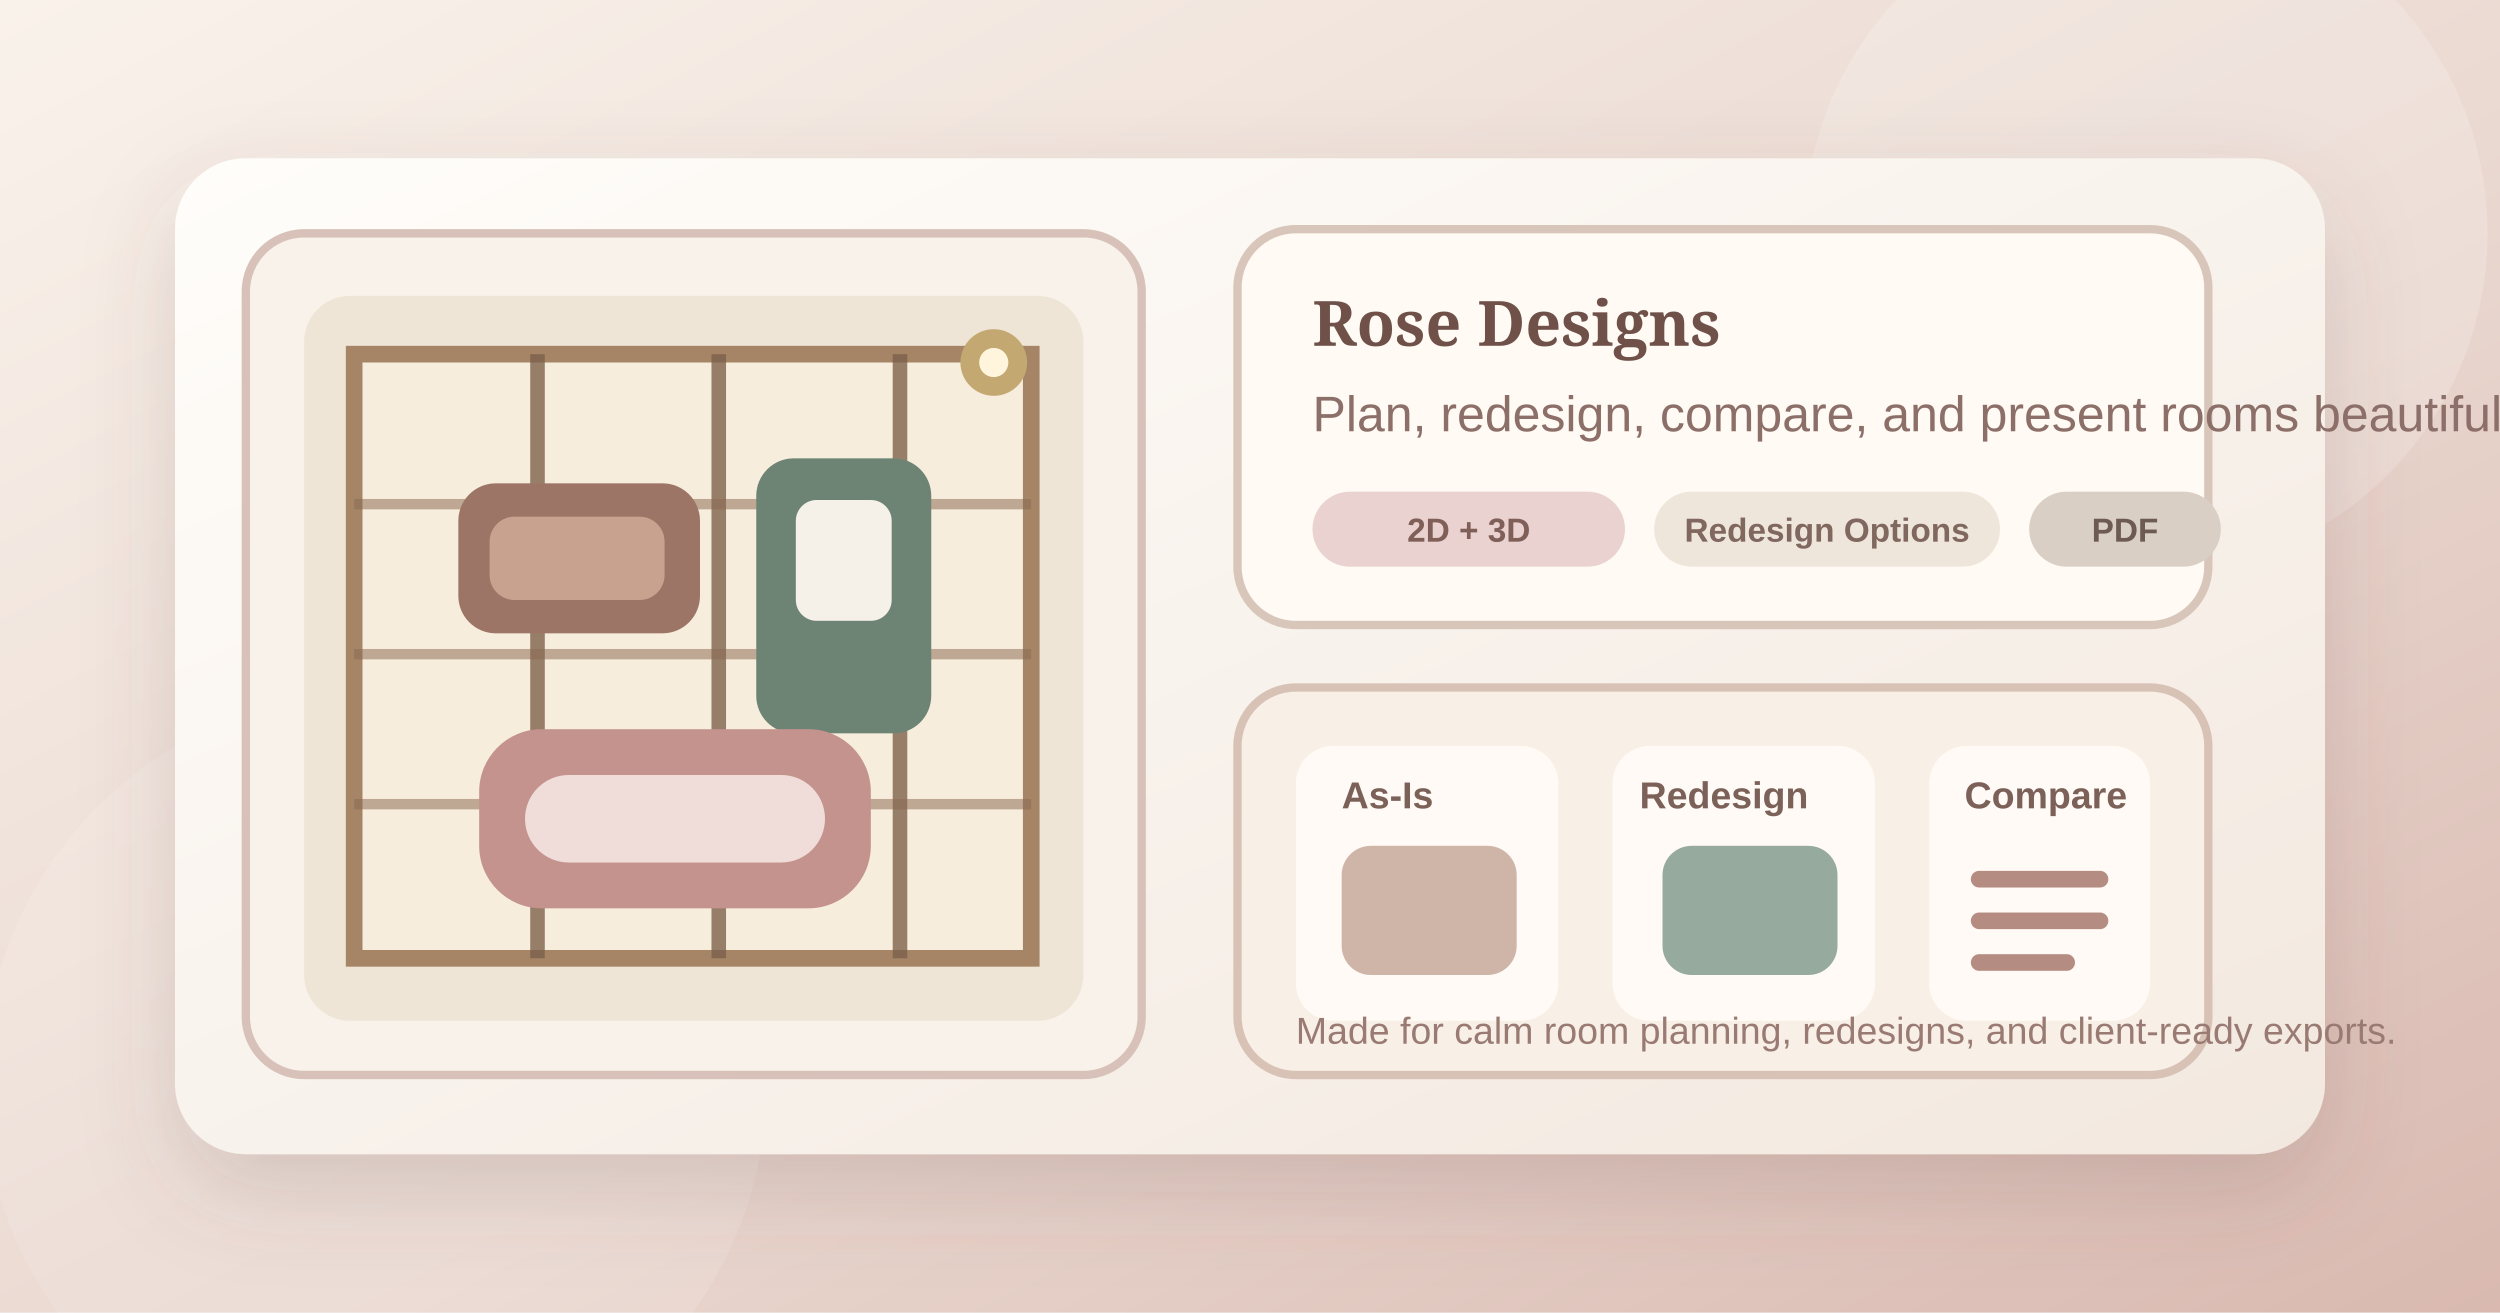
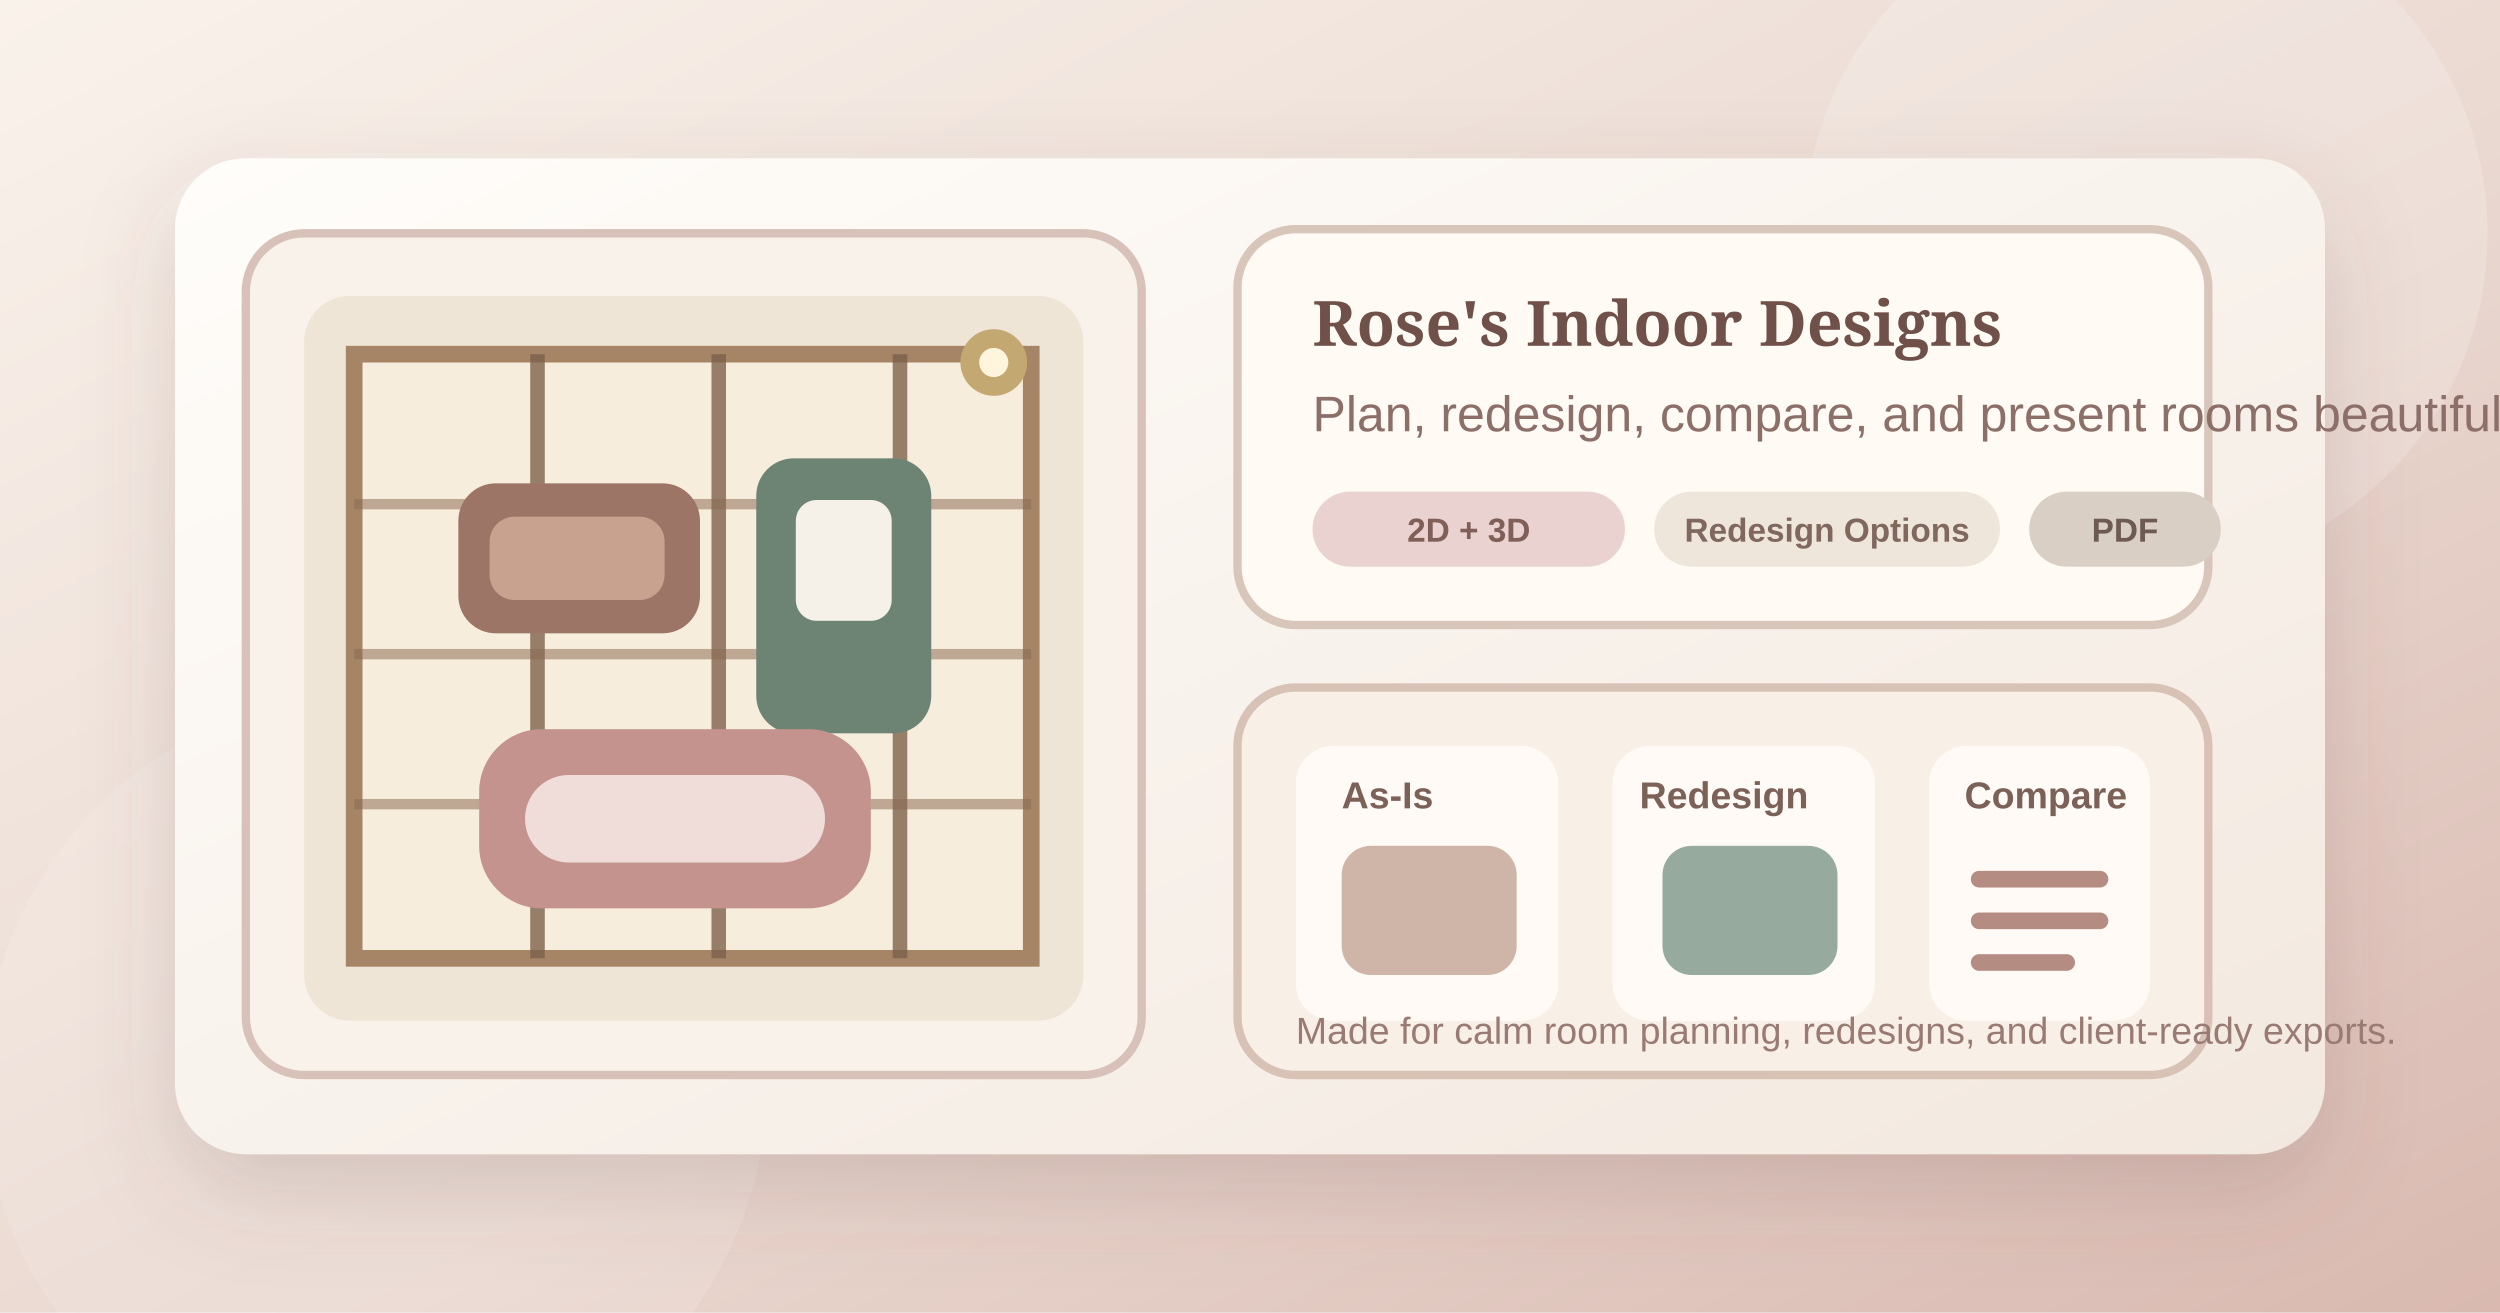
<svg xmlns="http://www.w3.org/2000/svg" viewBox="0 0 1200 630" role="img" aria-labelledby="title desc">
  <defs>
    <linearGradient id="bg" x1="0" y1="0" x2="1" y2="1">
      <stop offset="0%" stop-color="#f9f2eb" />
      <stop offset="55%" stop-color="#ead9d1" />
      <stop offset="100%" stop-color="#d9b9b0" />
    </linearGradient>
    <linearGradient id="panel" x1="0" y1="0" x2="1" y2="1">
      <stop offset="0%" stop-color="#fffdfa" />
      <stop offset="100%" stop-color="#f2e8df" />
    </linearGradient>
    <filter id="shadow" x="-20%" y="-20%" width="140%" height="140%">
      <feDropShadow dx="0" dy="18" stdDeviation="22" flood-color="#6d514b" flood-opacity=".18" />
    </filter>
  </defs>
  <rect width="1200" height="630" fill="url(#bg)" />
  <circle cx="1030" cy="112" r="164" fill="#ffffff" opacity=".18" />
  <circle cx="180" cy="520" r="188" fill="#ffffff" opacity=".12" />
  <g filter="url(#shadow)">
    <rect x="84" y="76" width="1032" height="478" rx="34" fill="url(#panel)" />
  </g>
  <rect x="118" y="112" width="430" height="404" rx="28" fill="#f8f2ea" stroke="#d7c1b8" stroke-width="4" />
  <rect x="146" y="142" width="374" height="348" rx="22" fill="#efe5d6" />
  <path d="M170 170h325v290H170z" fill="#f7eddc" stroke="#a68567" stroke-width="8" />
  <path d="M258 170v290M345 170v290M432 170v290" stroke="#7b5f49" stroke-width="7" opacity=".78" />
  <path d="M170 242h325M170 314h325M170 386h325" stroke="#8a6a52" stroke-width="5" opacity=".52" />
  <rect x="220" y="232" width="116" height="72" rx="18" fill="#9d7567" />
  <rect x="235" y="248" width="84" height="40" rx="12" fill="#c9a28f" />
  <rect x="363" y="220" width="84" height="132" rx="18" fill="#6d8475" />
  <rect x="382" y="240" width="46" height="58" rx="10" fill="#f6f1e8" />
  <rect x="230" y="350" width="188" height="86" rx="30" fill="#c4938e" />
  <rect x="252" y="372" width="144" height="42" rx="21" fill="#f0ddda" />
  <circle cx="477" cy="174" r="16" fill="#c4a872" />
  <circle cx="477" cy="174" r="7" fill="#fff5dd" />
  <g transform="translate(594 110)">
    <rect width="466" height="190" rx="28" fill="#fffaf4" stroke="#d9c6ba" stroke-width="4" />
-     <text x="36" y="56" fill="#6f5149" font-family="Georgia, serif" font-size="30" font-weight="700">Rose Designs</text>
+     <text x="36" y="56" fill="#6f5149" font-family="Georgia, serif" font-size="30" font-weight="700">Rose's Indoor Designs</text>
    <text x="36" y="97" fill="#8c6f68" font-family="Arial, sans-serif" font-size="24">Plan, redesign, compare, and present rooms beautifully.</text>
    <g transform="translate(36 126)">
      <rect width="150" height="36" rx="18" fill="#e9d2cf" />
      <text x="75" y="24" text-anchor="middle" fill="#805f59" font-family="Arial, sans-serif" font-size="16" font-weight="700">2D + 3D</text>
      <rect x="164" width="166" height="36" rx="18" fill="#efe6db" />
      <text x="247" y="24" text-anchor="middle" fill="#80685f" font-family="Arial, sans-serif" font-size="16" font-weight="700">Redesign Options</text>
      <rect x="344" width="92" height="36" rx="18" fill="#d9cfc5" />
      <text x="390" y="24" text-anchor="middle" fill="#6d5b53" font-family="Arial, sans-serif" font-size="16" font-weight="700">PDF</text>
    </g>
  </g>
  <g transform="translate(594 330)">
    <rect width="466" height="186" rx="28" fill="#f8efe6" stroke="#d8c2b6" stroke-width="4" />
    <rect x="28" y="28" width="126" height="132" rx="18" fill="#fffaf5" />
    <text x="50" y="58" fill="#7b6158" font-family="Arial, sans-serif" font-size="18" font-weight="700">As-Is</text>
    <rect x="50" y="76" width="84" height="62" rx="14" fill="#ceb5a7" />
    <rect x="180" y="28" width="126" height="132" rx="18" fill="#fffaf5" />
    <text x="193" y="58" fill="#7b6158" font-family="Arial, sans-serif" font-size="18" font-weight="700">Redesign</text>
    <rect x="204" y="76" width="84" height="62" rx="14" fill="#96aa9d" />
    <rect x="332" y="28" width="106" height="132" rx="18" fill="#fffaf5" />
    <text x="349" y="58" fill="#7b6158" font-family="Arial, sans-serif" font-size="18" font-weight="700">Compare</text>
    <path d="M356 92h58M356 112h58M356 132h42" stroke="#b48c82" stroke-width="8" stroke-linecap="round" />
    <text x="28" y="171" fill="#9a7b73" font-family="Arial, sans-serif" font-size="18">Made for calm room planning, redesigns, and client-ready exports.</text>
  </g>
</svg>
